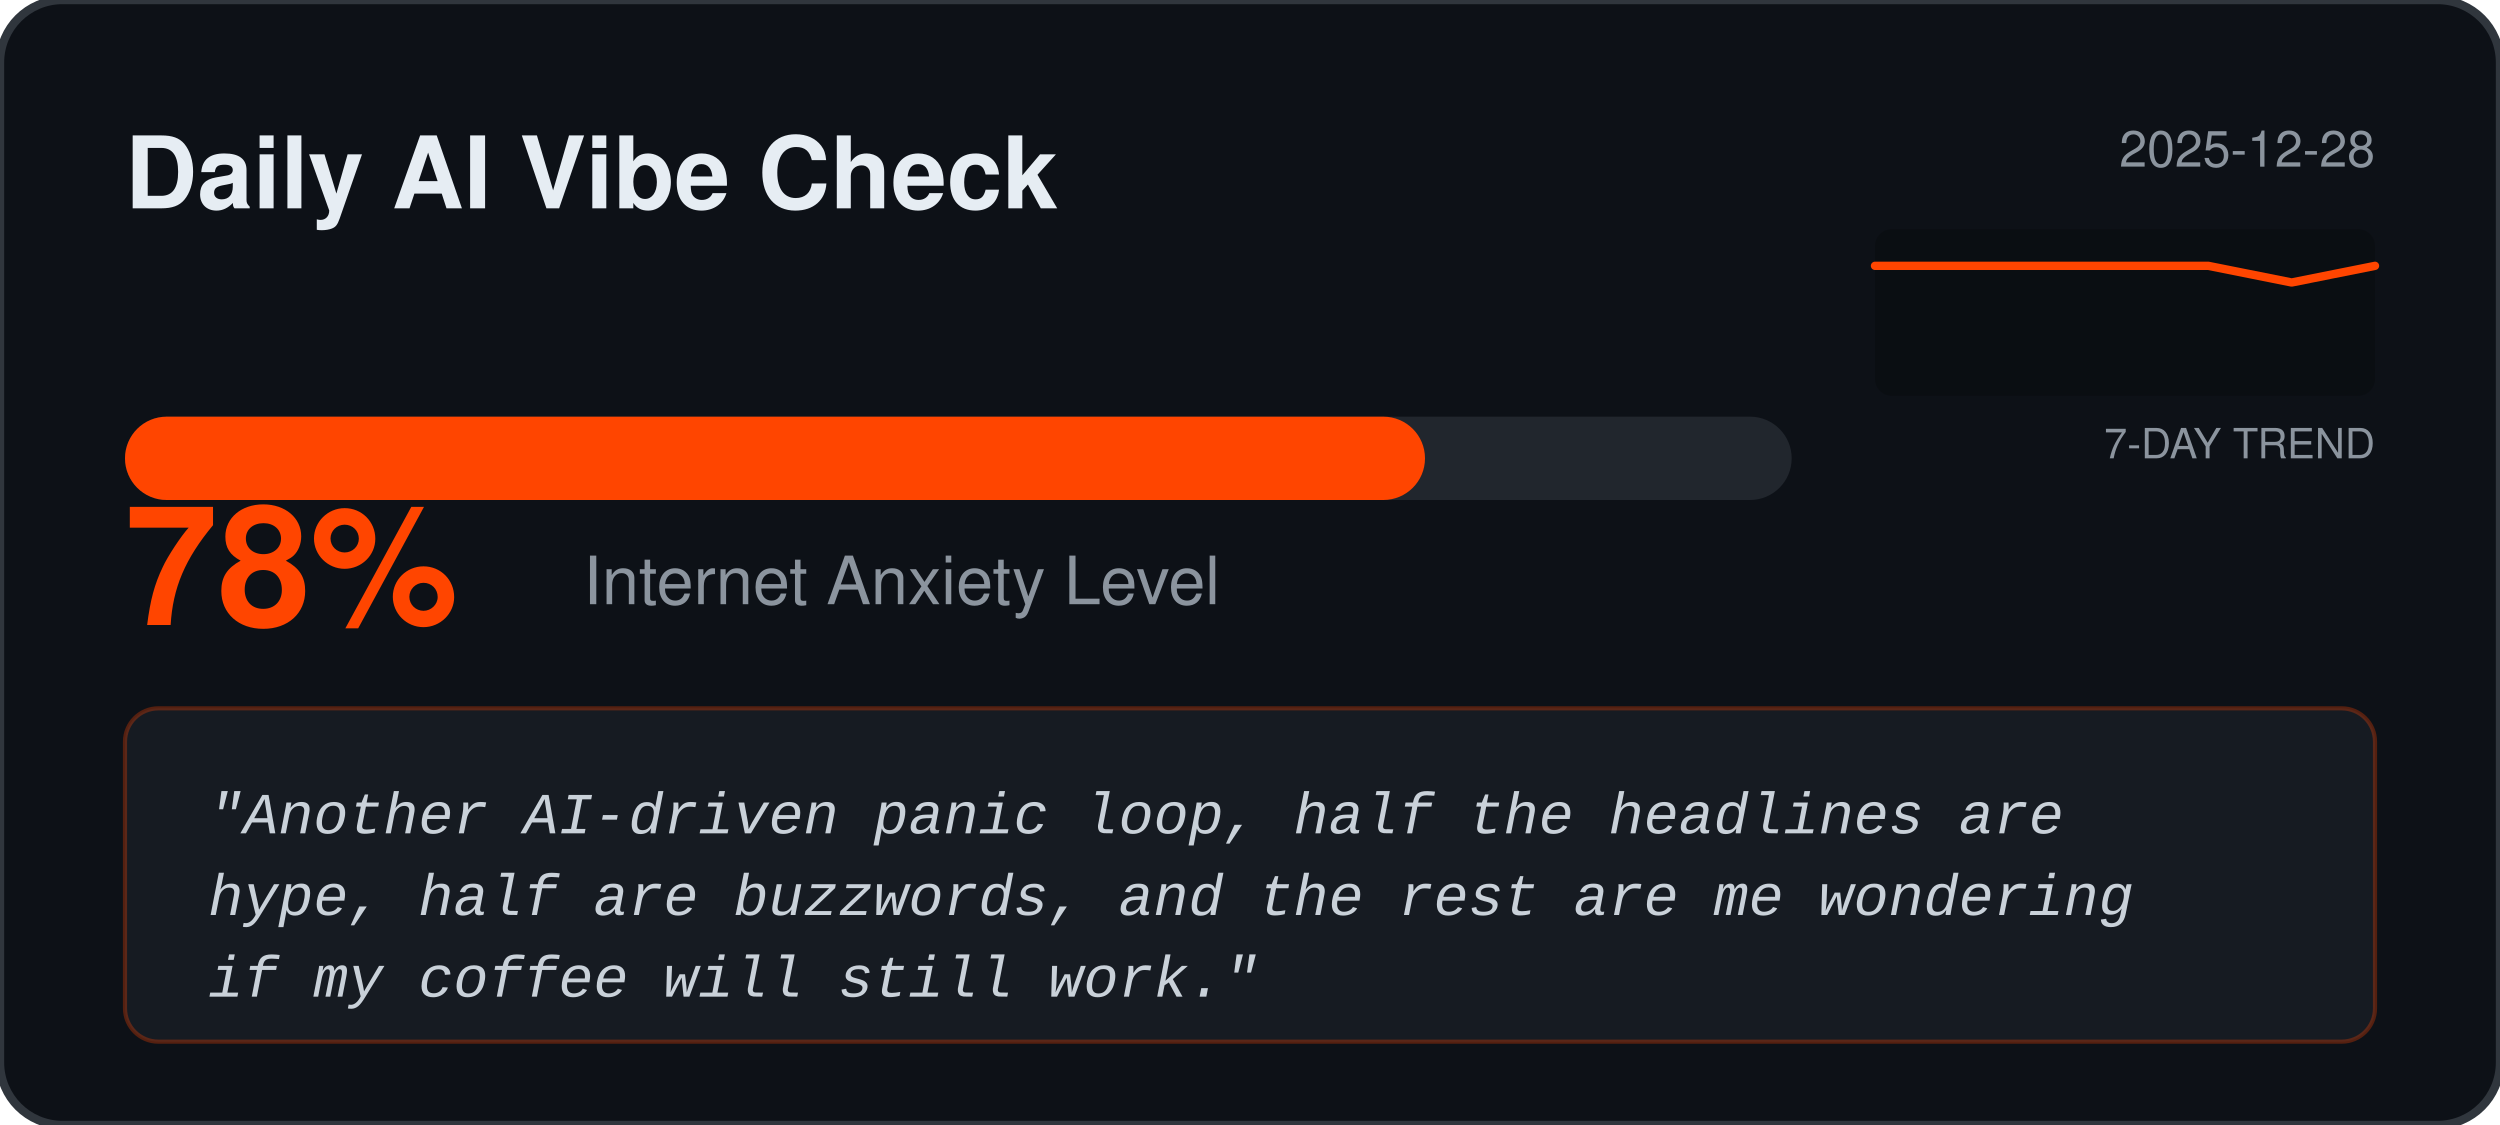
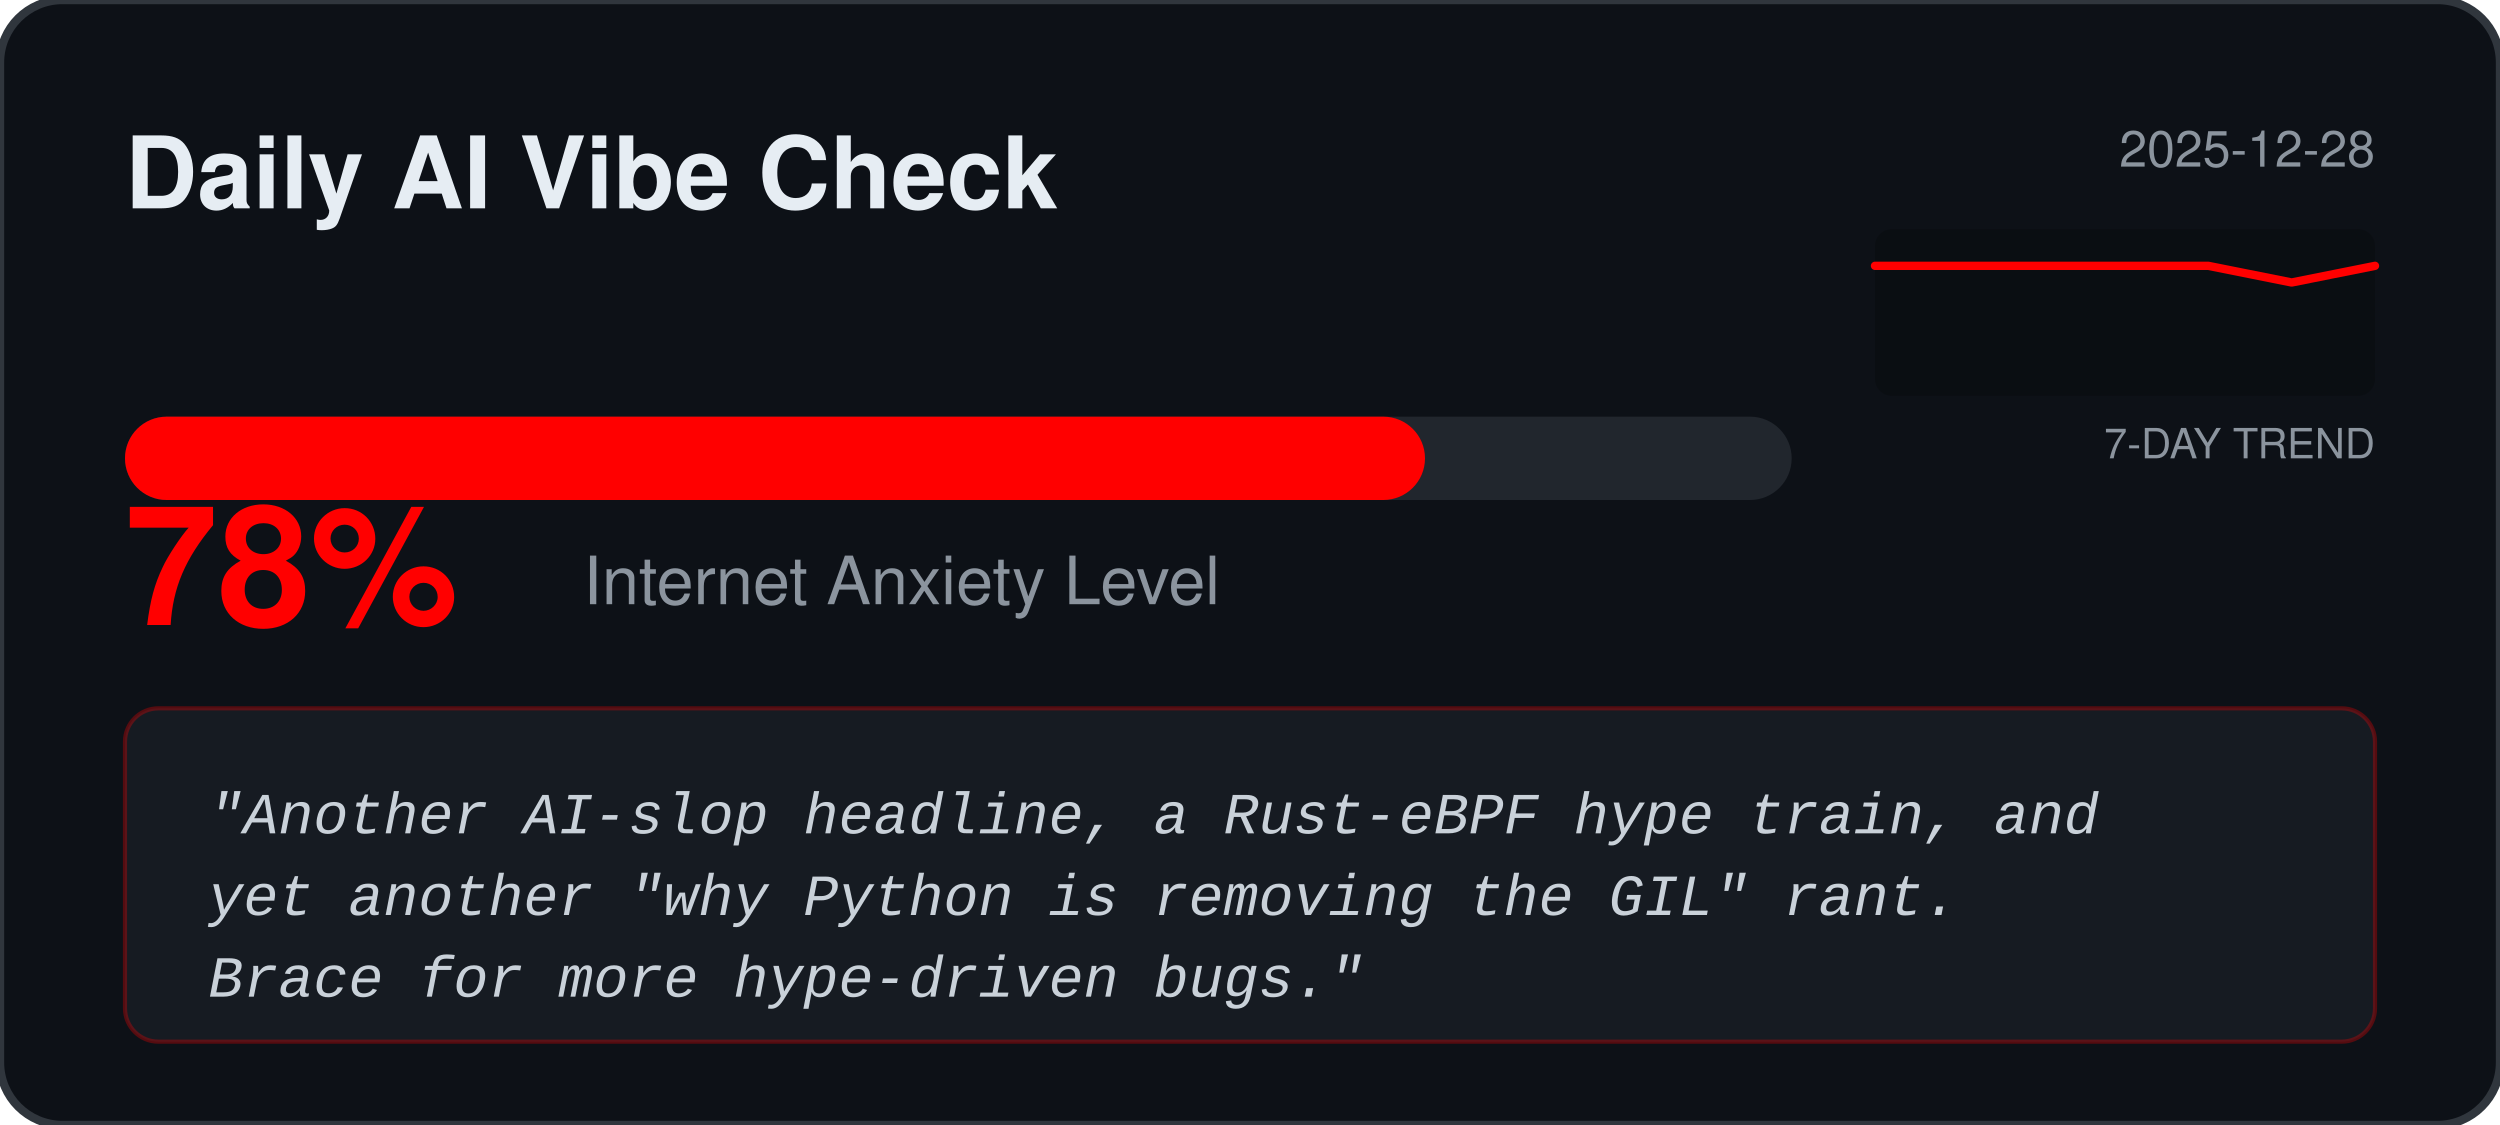
<svg xmlns="http://www.w3.org/2000/svg" width="600" height="270" viewBox="0 0 600 270" fill="none">
  <rect width="600" height="270" rx="15" fill="#0D1117" stroke="#30363D" stroke-width="2" />
  <text x="30" y="50" fill="#E6EDF3" font-family="Segoe UI, Helvetica, sans-serif" font-weight="bold" font-size="24">Daily AI Vibe Check</text>
  <text x="570" y="40" fill="#8B949E" font-family="Segoe UI, Helvetica, sans-serif" font-size="12" text-anchor="end">2025-12-28</text>
  <rect x="450" y="55" width="120" height="40" fill="#000000" fill-opacity="0.2" rx="4" />
  <text x="570" y="110" fill="#8B949E" font-family="Segoe UI, Helvetica, sans-serif" font-size="10" text-anchor="end">7-DAY TREND</text>
-   <polyline points="450.0,63.8 470.0,63.8 490.0,63.8 510.0,63.8 530.0,63.8 550.0,67.8 570.0,63.8" fill="none" stroke="#FF4500" stroke-width="2" stroke-linecap="round" stroke-linejoin="round" />
+   <polyline points="450.0,63.8 470.0,63.8 490.0,63.8 510.0,63.8 530.0,63.8 550.0,67.8 570.0,63.8" fill="none" stroke="#FF0000" stroke-width="2" stroke-linecap="round" stroke-linejoin="round" />
  <rect x="30" y="100" width="400" height="20" rx="10" fill="#21262D" />
-   <rect x="30" y="100" width="312.0" height="20" rx="10" fill="#FF4500" />
-   <text x="30" y="150" fill="#FF4500" font-family="Segoe UI, Helvetica, sans-serif" font-weight="bold" font-size="40">78%</text>
+   <rect x="30" y="100" width="312.0" height="20" rx="10" fill="#FF0000" />
+   <text x="30" y="150" fill="#FF0000" font-family="Segoe UI, Helvetica, sans-serif" font-weight="bold" font-size="40">78%</text>
  <text x="140" y="145" fill="#8B949E" font-family="Segoe UI, Helvetica, sans-serif" font-size="16">Internet Anxiety Level</text>
-   <rect x="30" y="170" width="540" height="80" rx="8" fill="#161B22" stroke="#FF4500" stroke-opacity="0.3" />
+   <rect x="30" y="170" width="540" height="80" rx="8" fill="#161B22" stroke="#FF0000" stroke-opacity="0.3" />
  <text x="50" y="200" fill="#C9D1D9" font-family="Courier New, monospace" font-size="14" font-style="italic">
-     <tspan x="50" dy="0">"Another AI‑driven panic loop, half the headlines are</tspan>
-     <tspan x="50" dy="1.4em">hype, half are buzzwords, and the rest are me wondering</tspan>
-     <tspan x="50" dy="1.4em">if my coffee will still work."</tspan>
+     <tspan x="50" dy="0">"Another AI‑slop headline, a Rust‑eBPF hype train, and</tspan>
+     <tspan x="50" dy="1.4em">yet another "why Python is removing the GIL" rant.</tspan>
+     <tspan x="50" dy="1.4em">Brace for more hype‑driven bugs."</tspan>
  </text>
</svg>
